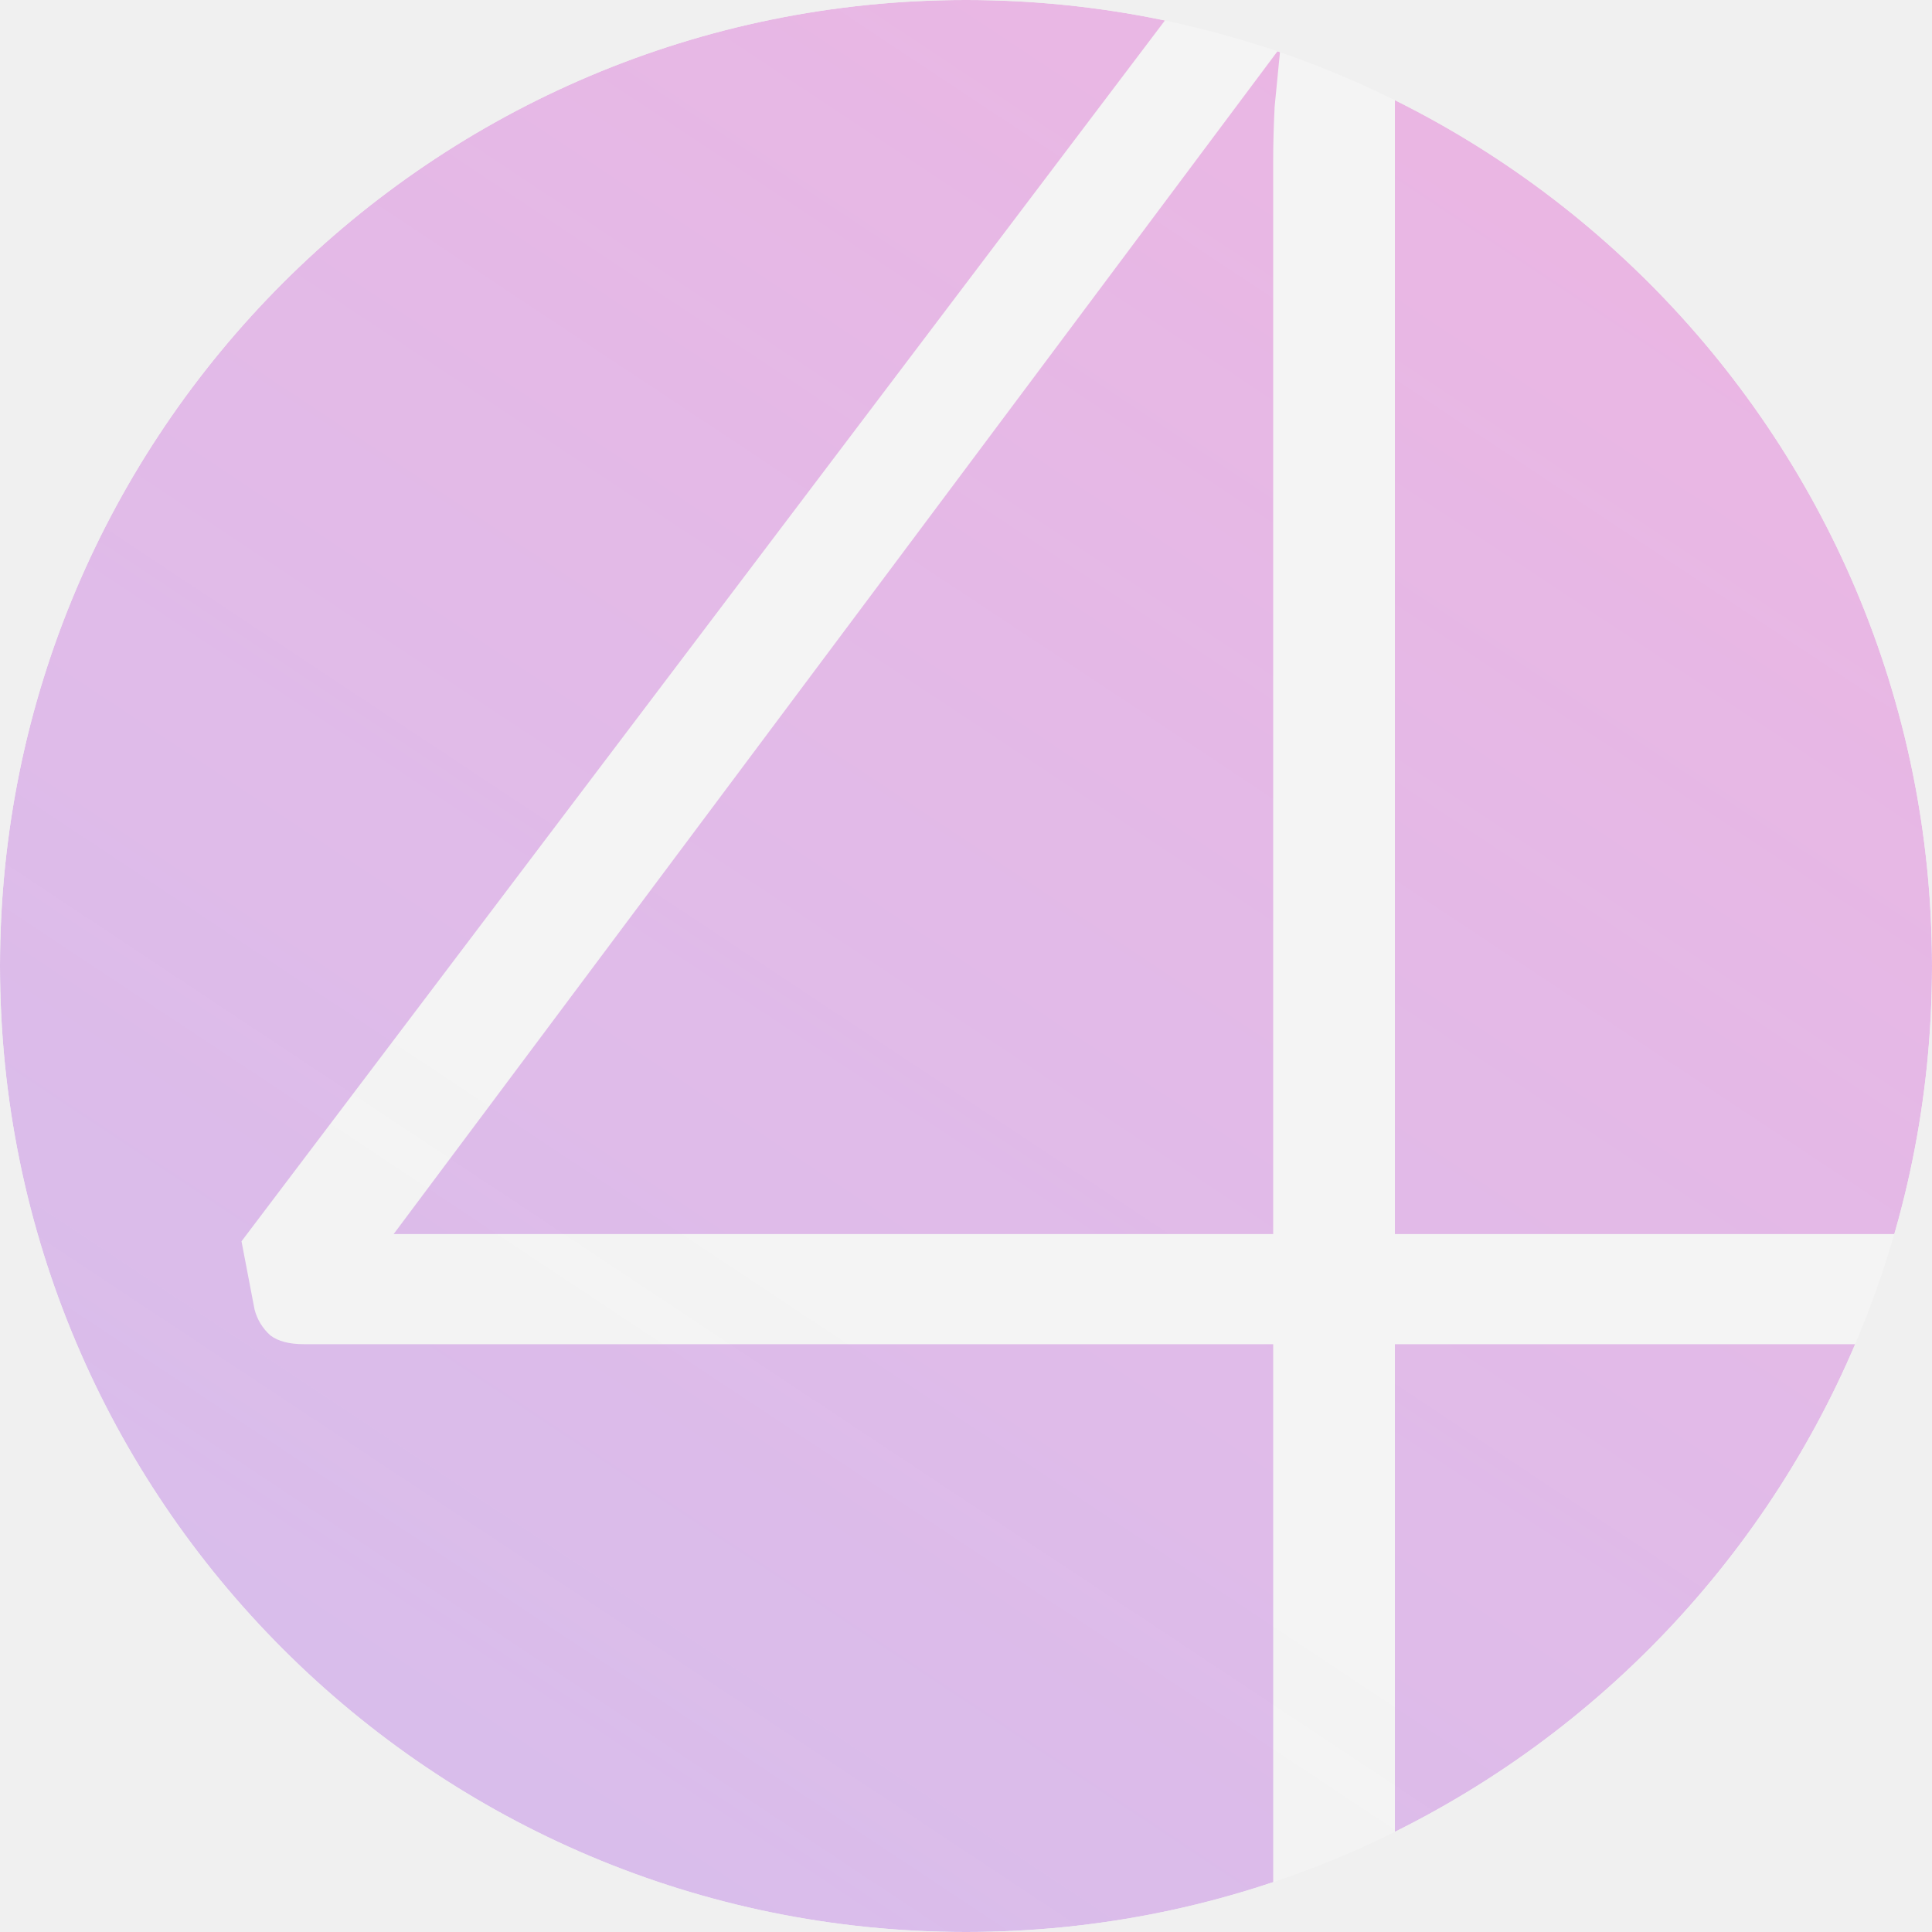
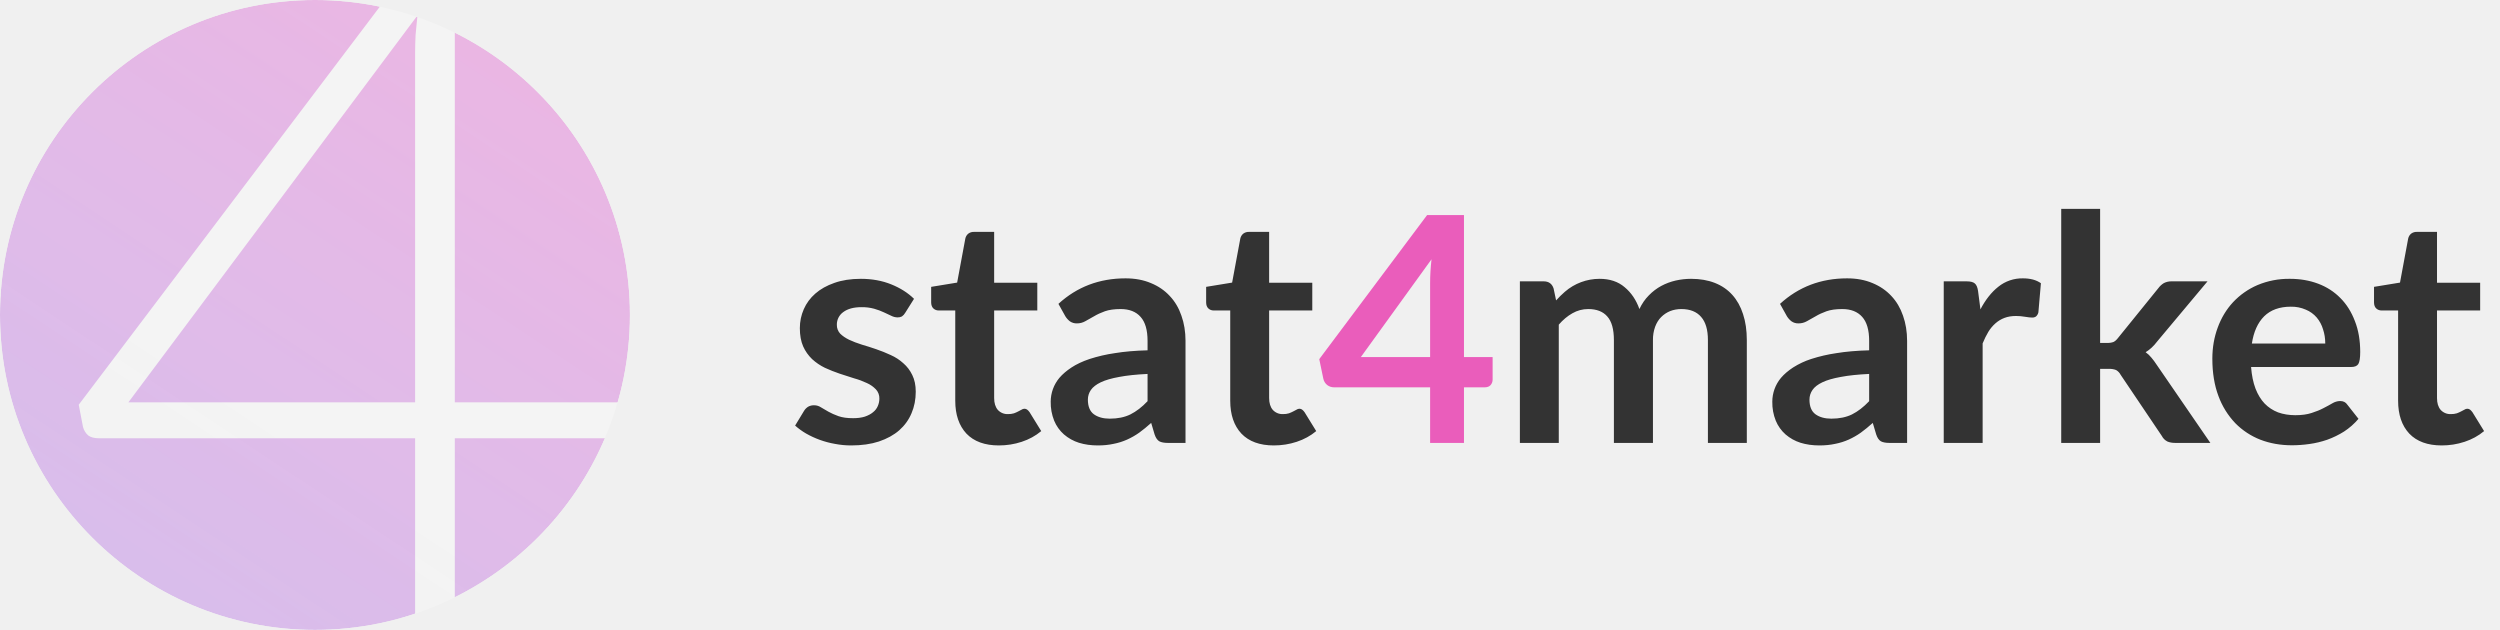
- <svg xmlns="http://www.w3.org/2000/svg" width="32" height="32" fill="none">
+ <svg xmlns="http://www.w3.org/2000/svg" width="127" height="32" fill="none">
  <mask id="a" maskUnits="userSpaceOnUse" x="0" y="0" width="32" height="32">
    <circle cx="16" cy="16" r="16" fill="url(#paint0_linear)" />
  </mask>
  <g mask="url(#a)">
    <circle cx="16" cy="16" r="16" fill="url(#paint1_linear)" />
    <path d="M21.088 20.44V2.656c0-.272.008-.568.024-.888l.096-.984L6.52 20.44h14.568zm13.596 0v1.248c0 .176-.056.32-.168.432-.096.096-.256.144-.48.144H23.104v9.744h-2.016v-9.744H5.032c-.24 0-.424-.048-.552-.144a.86.86 0 01-.264-.432L4 20.56 21.064-2h2.04v22.44h11.58z" fill="#fff" />
  </g>
+   <path d="M45.984 15.892a.571.571 0 01-.168.184.465.465 0 01-.224.048.731.731 0 01-.312-.08 9.34 9.34 0 00-.376-.176c-.144-.07-.31-.13-.496-.184a2.314 2.314 0 00-.648-.08c-.39 0-.696.083-.92.248a.775.775 0 00-.328.648.64.64 0 00.168.448c.117.117.27.221.456.312.192.09.408.173.648.248.24.07.483.147.728.232.25.085.496.184.736.296.24.107.453.245.64.416.192.165.344.365.456.6.117.235.176.517.176.848 0 .395-.072.76-.216 1.096-.139.33-.347.619-.624.864-.277.24-.621.43-1.032.568-.405.133-.875.2-1.408.2-.283 0-.56-.027-.832-.08a4.521 4.521 0 01-1.464-.528 3.417 3.417 0 01-.552-.4l.456-.752a.645.645 0 01.208-.208.583.583 0 01.304-.072.62.62 0 01.344.104c.112.07.24.144.384.224.144.08.312.155.504.224.197.07.445.104.744.104.235 0 .435-.027.6-.08.17-.059.31-.133.416-.224a.783.783 0 00.24-.312.935.935 0 00.08-.376.655.655 0 00-.176-.472 1.442 1.442 0 00-.456-.32 3.935 3.935 0 00-.648-.24c-.24-.075-.488-.155-.744-.24a7.978 7.978 0 01-.744-.296 2.722 2.722 0 01-.648-.44 2.054 2.054 0 01-.456-.648c-.112-.256-.168-.565-.168-.928 0-.336.067-.656.2-.96.133-.304.328-.568.584-.792.261-.23.584-.41.968-.544.39-.139.837-.208 1.344-.208.565 0 1.08.093 1.544.28.464.187.85.432 1.16.736l-.448.712zm4.76 6.736c-.715 0-1.265-.2-1.649-.6-.378-.405-.568-.963-.568-1.672v-4.584h-.84a.385.385 0 01-.272-.104c-.074-.07-.112-.173-.112-.312v-.784l1.32-.216.416-2.24a.438.438 0 01.152-.248.452.452 0 01.288-.088h1.024v2.584h2.192v1.408h-2.192v4.448c0 .256.062.456.184.6a.66.66 0 00.52.216.976.976 0 00.304-.04c.086-.032.158-.064.216-.096.064-.032.12-.061.168-.088a.258.258 0 01.144-.048c.059 0 .107.016.144.048.038.027.078.07.12.128l.592.96c-.288.24-.618.421-.992.544-.373.123-.76.184-1.16.184zm7.552-3.632c-.57.027-1.05.077-1.44.152-.389.07-.701.16-.936.272-.234.112-.402.243-.504.392a.85.85 0 00-.152.488c0 .347.102.595.304.744.208.15.478.224.808.224.406 0 .755-.072 1.048-.216.299-.15.59-.373.872-.672v-1.384zm-4.528-3.56c.944-.864 2.08-1.296 3.408-1.296.48 0 .91.08 1.288.24.379.155.699.373.96.656.262.277.459.61.592 1 .139.39.208.816.208 1.28V22.5h-.896c-.186 0-.33-.027-.432-.08-.101-.059-.181-.173-.24-.344l-.176-.592c-.208.187-.41.352-.608.496a3.74 3.74 0 01-.616.352 3.141 3.141 0 01-.688.216c-.24.053-.506.08-.8.08-.346 0-.666-.045-.96-.136a2.156 2.156 0 01-.76-.424 1.885 1.885 0 01-.496-.696 2.468 2.468 0 01-.176-.968 1.89 1.89 0 01.44-1.208c.16-.187.366-.363.616-.528.251-.165.558-.31.92-.432a7.844 7.844 0 011.28-.296c.486-.08 1.04-.128 1.664-.144v-.48c0-.55-.117-.955-.352-1.216-.234-.267-.573-.4-1.016-.4-.32 0-.586.037-.8.112-.208.075-.392.16-.552.256l-.44.248a.841.841 0 01-.432.112.585.585 0 01-.352-.104.954.954 0 01-.232-.256l-.352-.632zm10.944 7.192c-.715 0-1.264-.2-1.648-.6-.379-.405-.568-.963-.568-1.672v-4.584h-.84a.385.385 0 01-.272-.104c-.075-.07-.112-.173-.112-.312v-.784l1.32-.216.416-2.24a.439.439 0 01.152-.248.452.452 0 01.288-.088h1.024v2.584h2.192v1.408h-2.192v4.448c0 .256.061.456.184.6a.66.66 0 00.52.216.975.975 0 00.304-.04c.085-.032.157-.064.216-.096.064-.032.12-.061.168-.088a.258.258 0 01.144-.048c.059 0 .107.016.144.048.037.027.077.07.12.128l.592.96c-.288.24-.619.421-.992.544-.373.123-.76.184-1.16.184zM77.21 22.5v-8.208h1.208c.256 0 .424.12.504.36l.128.608c.144-.16.294-.307.448-.44a2.686 2.686 0 011.76-.656c.518 0 .942.141 1.272.424.336.277.587.648.752 1.112.128-.272.288-.504.48-.696.192-.197.403-.357.632-.48.23-.123.472-.213.728-.272.262-.059.523-.088.784-.088.454 0 .856.07 1.208.208.352.139.648.341.888.608.24.267.422.592.544.976.128.384.192.824.192 1.32V22.5h-1.976v-5.224c0-.523-.114-.915-.344-1.176-.229-.267-.565-.4-1.008-.4-.202 0-.392.035-.568.104-.17.07-.322.17-.456.304-.128.128-.229.29-.304.488a1.913 1.913 0 00-.112.68V22.5h-1.984v-5.224c0-.55-.112-.95-.336-1.2-.218-.25-.541-.376-.968-.376-.288 0-.557.072-.808.216-.245.139-.474.33-.688.576V22.5H77.21zm17.743-3.504c-.571.027-1.051.077-1.44.152-.39.07-.702.16-.936.272-.235.112-.403.243-.504.392a.852.852 0 00-.152.488c0 .347.101.595.304.744.208.15.477.224.808.224.405 0 .754-.072 1.048-.216.298-.15.589-.373.872-.672v-1.384zm-4.528-3.56c.944-.864 2.08-1.296 3.408-1.296.48 0 .909.08 1.288.24.378.155.698.373.96.656.261.277.458.61.592 1 .138.39.208.816.208 1.28V22.5h-.896c-.187 0-.331-.027-.432-.08-.102-.059-.182-.173-.24-.344l-.176-.592c-.208.187-.411.352-.608.496a3.732 3.732 0 01-.616.352 3.138 3.138 0 01-.688.216c-.24.053-.507.08-.8.08-.347 0-.667-.045-.96-.136a2.158 2.158 0 01-.76-.424 1.887 1.887 0 01-.496-.696 2.47 2.47 0 01-.176-.968 1.892 1.892 0 01.44-1.208c.16-.187.365-.363.616-.528a4 4 0 01.92-.432 7.847 7.847 0 011.28-.296c.485-.08 1.04-.128 1.664-.144v-.48c0-.55-.118-.955-.352-1.216-.235-.267-.574-.4-1.016-.4-.32 0-.587.037-.8.112-.208.075-.392.16-.552.256l-.44.248a.841.841 0 01-.432.112.586.586 0 01-.352-.104.956.956 0 01-.232-.256l-.352-.632zm10.181.28c.256-.49.56-.875.912-1.152a1.932 1.932 0 011.248-.424c.378 0 .682.083.912.248l-.128 1.48a.396.396 0 01-.12.208.32.32 0 01-.2.056c-.08 0-.2-.013-.36-.04a2.683 2.683 0 00-.456-.04c-.219 0-.414.032-.584.096a1.467 1.467 0 00-.464.28 1.901 1.901 0 00-.36.432c-.102.17-.198.365-.288.584V22.5h-1.976v-8.208h1.16c.202 0 .344.037.424.112.08.07.133.197.16.384l.12.928zm6.08-5.104v6.808h.368a.81.81 0 00.312-.048c.08-.037.16-.11.24-.216l2.04-2.52a.977.977 0 01.28-.256.842.842 0 01.408-.088h1.808l-2.552 3.048c-.181.24-.378.424-.592.552.112.08.211.173.296.28.091.107.176.221.256.344l2.736 3.984h-1.784c-.154 0-.288-.024-.4-.072a.645.645 0 01-.28-.28l-2.096-3.112a.586.586 0 00-.232-.24.89.89 0 00-.36-.056h-.448v3.76h-1.976V10.612h1.976zm11.437 6.84c0-.256-.037-.496-.112-.72a1.661 1.661 0 00-.32-.6 1.461 1.461 0 00-.552-.4 1.807 1.807 0 00-.768-.152c-.57 0-1.021.163-1.352.488-.325.325-.533.787-.624 1.384h3.728zm-3.768 1.192c.032.421.107.787.224 1.096.118.304.272.557.464.76.192.197.419.347.68.448.267.096.56.144.88.144.32 0 .595-.037.824-.112.235-.075.438-.157.608-.248.176-.09.328-.173.456-.248a.79.79 0 01.384-.112c.166 0 .288.061.368.184l.568.72a3.366 3.366 0 01-.736.648c-.272.17-.557.31-.856.416a4.736 4.736 0 01-.904.216c-.304.043-.6.064-.888.064-.57 0-1.101-.093-1.592-.28a3.644 3.644 0 01-1.28-.84 4 4 0 01-.856-1.376c-.208-.55-.312-1.184-.312-1.904 0-.56.091-1.085.272-1.576.182-.496.44-.925.776-1.288a3.707 3.707 0 011.24-.872 4.116 4.116 0 011.656-.32c.518 0 .995.083 1.432.248.438.165.814.408 1.128.728.315.315.56.704.736 1.168.182.459.272.984.272 1.576 0 .299-.032.501-.096.608-.064.101-.186.152-.368.152h-5.08zm9.685 3.984c-.715 0-1.264-.2-1.648-.6-.379-.405-.568-.963-.568-1.672v-4.584h-.84a.385.385 0 01-.272-.104c-.075-.07-.112-.173-.112-.312v-.784l1.32-.216.416-2.24a.439.439 0 01.152-.248.453.453 0 01.288-.088h1.024v2.584h2.192v1.408H123.8v4.448c0 .256.061.456.184.6a.66.66 0 00.52.216.974.974 0 00.304-.04c.085-.032.157-.064.216-.096.064-.032.12-.061.168-.088a.258.258 0 01.144-.048c.059 0 .107.016.144.048.037.027.077.07.12.128l.592.96c-.288.24-.619.421-.992.544a3.69 3.69 0 01-1.16.184z" fill="#333" />
+   <path d="M72.65 18.14v-3.784c0-.357.023-.752.071-1.184L69.13 18.14h3.52zm3.175 0v1.144c0 .107-.035.2-.104.28-.07.075-.168.112-.296.112H74.37V22.5h-1.72v-2.824h-4.88a.552.552 0 01-.352-.12.554.554 0 01-.192-.312l-.208-1 5.48-7.32h1.872v7.216h1.456z" fill="#EA5DBB" />
  <defs>
    <linearGradient id="paint0_linear" x1="36.8" y1="-9.6" x2="9.2" y2="32" gradientUnits="userSpaceOnUse">
      <stop stop-color="#F0A" />
      <stop offset="1" stop-color="#8912DE" />
    </linearGradient>
    <linearGradient id="paint1_linear" x1="36.8" y1="-9.6" x2="9.2" y2="32" gradientUnits="userSpaceOnUse">
      <stop stop-color="#F0A" />
      <stop offset="1" stop-color="#8912DE" />
    </linearGradient>
  </defs>
</svg>
